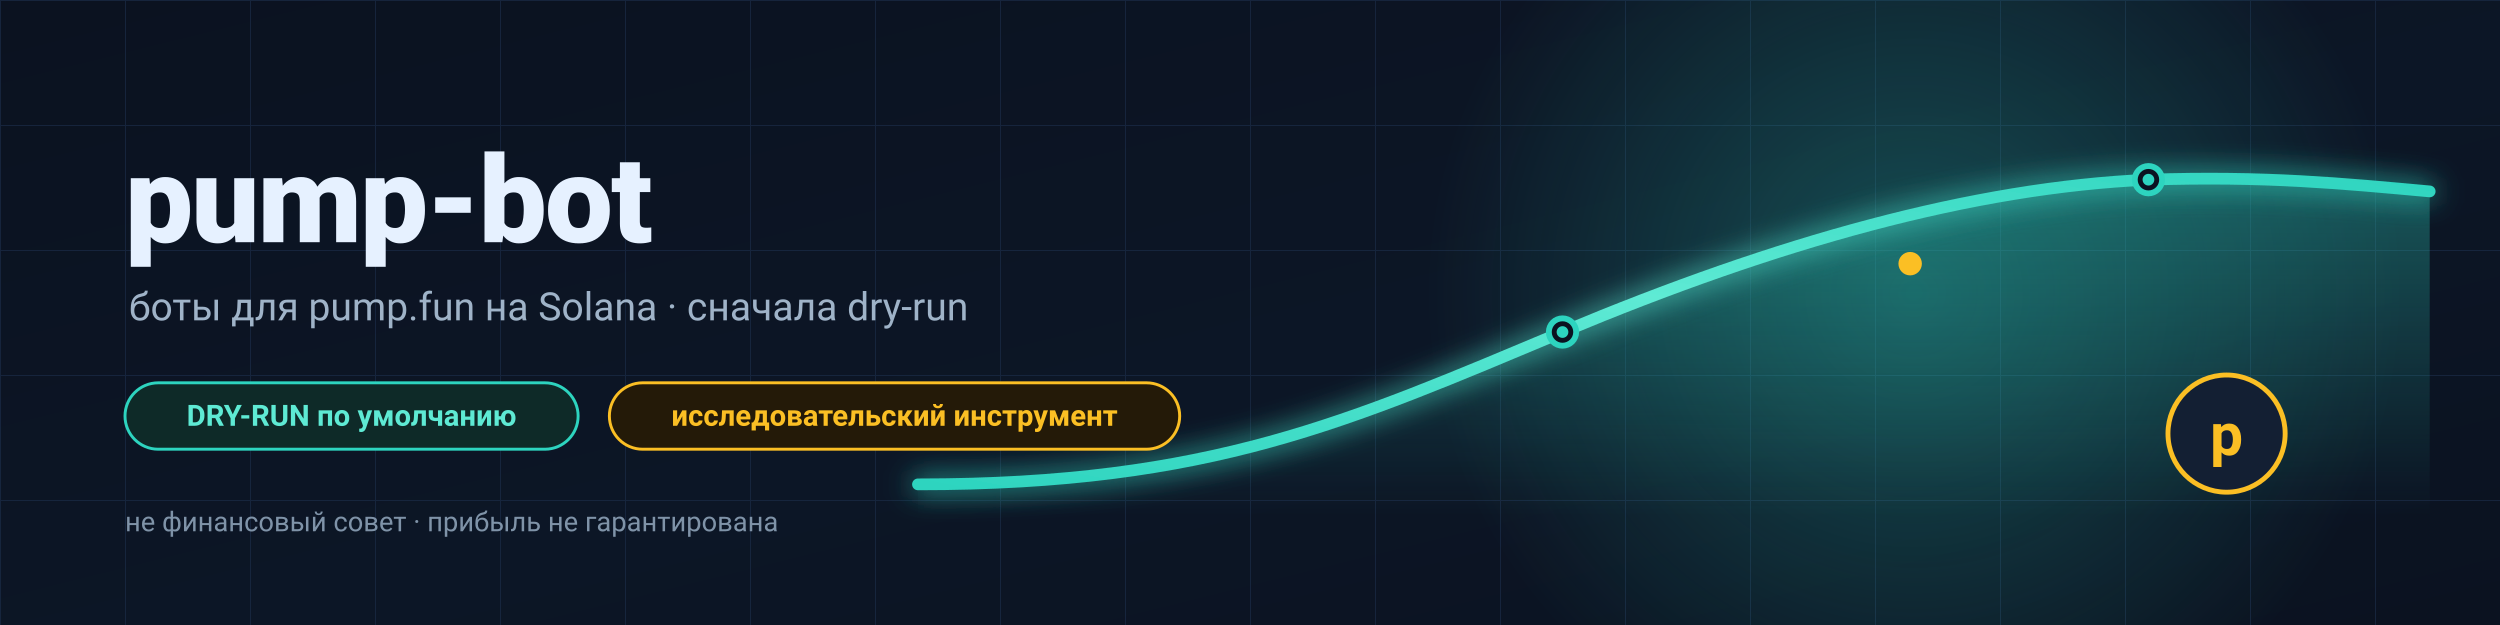
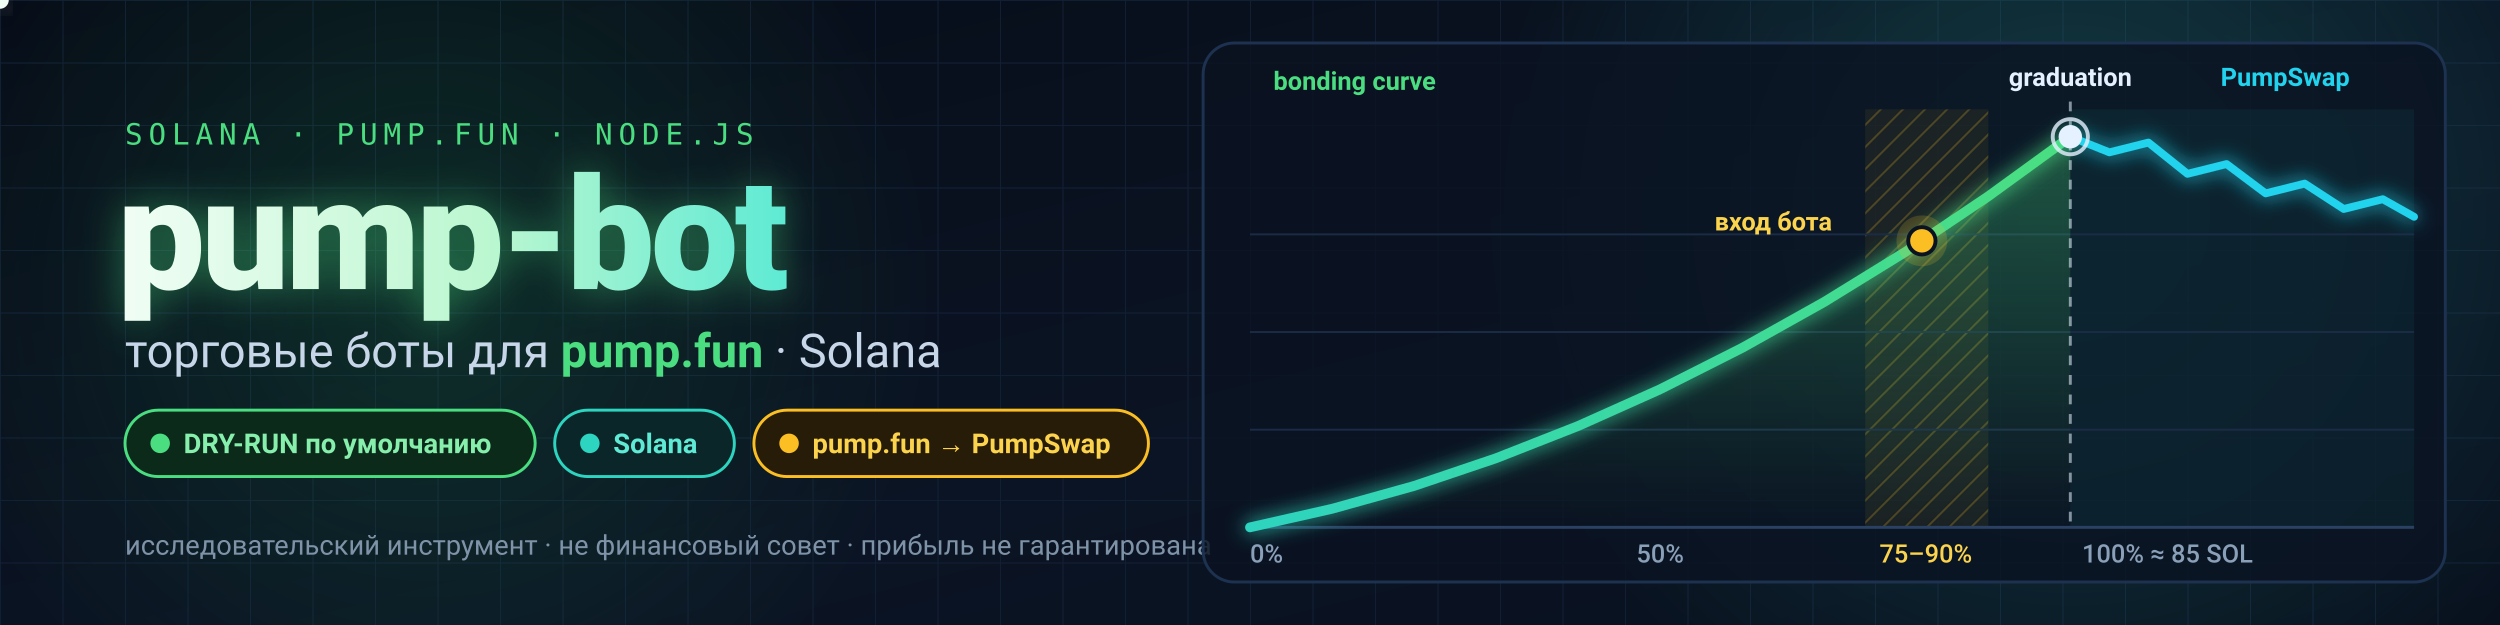
- <svg xmlns="http://www.w3.org/2000/svg" width="1280" height="320" viewBox="0 0 1280 320" role="img" aria-labelledby="bannerTitle bannerDesc">
+ <svg xmlns="http://www.w3.org/2000/svg" xmlns:xlink="http://www.w3.org/1999/xlink" width="1280" height="320" viewBox="0 0 1280 320" role="img" aria-labelledby="bannerTitle bannerDesc">
  <defs>
-     <linearGradient id="bgFill" x1="0" y1="0" x2="1" y2="1">
-       <stop offset="0" stop-color="#0b1220" />
-       <stop offset="0.55" stop-color="#0c1626" />
-       <stop offset="1" stop-color="#0b1220" />
+     <linearGradient id="bg" x1="0" y1="0" x2="1" y2="1">
+       <stop offset="0" stop-color="#070d18" />
+       <stop offset="0.6" stop-color="#0b1424" />
+       <stop offset="1" stop-color="#08101d" />
    </linearGradient>
-     <linearGradient id="curveStroke" x1="0" y1="1" x2="1" y2="0">
-       <stop offset="0" stop-color="#2dd4bf" />
-       <stop offset="0.55" stop-color="#5eead4" />
-       <stop offset="1" stop-color="#2dd4bf" />
-     </linearGradient>
-     <linearGradient id="curveArea" x1="0" y1="0" x2="0" y2="1">
-       <stop offset="0" stop-color="#2dd4bf" stop-opacity="0.34" />
-       <stop offset="1" stop-color="#2dd4bf" stop-opacity="0" />
-     </linearGradient>
-     <radialGradient id="tealGlow" cx="0.5" cy="0.5" r="0.5">
-       <stop offset="0" stop-color="#2dd4bf" stop-opacity="0.30" />
+     <radialGradient id="glowL" cx="0.5" cy="0.5" r="0.5">
+       <stop offset="0" stop-color="#22c55e" stop-opacity="0.16" />
+       <stop offset="1" stop-color="#22c55e" stop-opacity="0" />
+     </radialGradient>
+     <radialGradient id="glowR" cx="0.5" cy="0.5" r="0.5">
+       <stop offset="0" stop-color="#2dd4bf" stop-opacity="0.22" />
      <stop offset="1" stop-color="#2dd4bf" stop-opacity="0" />
    </radialGradient>
-     <filter id="softGlow" x="-25%" y="-25%" width="150%" height="150%">
-       <feGaussianBlur stdDeviation="7" result="blur" />
+     <linearGradient id="title" x1="0" y1="0" x2="1" y2="0">
+       <stop offset="0" stop-color="#f0fdf4" />
+       <stop offset="0.55" stop-color="#bbf7d0" />
+       <stop offset="1" stop-color="#5eead4" />
+     </linearGradient>
+     <linearGradient id="curve" x1="0" y1="0" x2="1" y2="0">
+       <stop offset="0" stop-color="#2dd4bf" />
+       <stop offset="1" stop-color="#4ade80" />
+     </linearGradient>
+     <linearGradient id="area" x1="0" y1="0" x2="0" y2="1">
+       <stop offset="0" stop-color="#4ade80" stop-opacity="0.30" />
+       <stop offset="1" stop-color="#4ade80" stop-opacity="0" />
+     </linearGradient>
+     <pattern id="grid" width="32" height="32" patternUnits="userSpaceOnUse">
+       <path d="M32 0H0V32" fill="none" stroke="#14233a" stroke-width="1" />
+     </pattern>
+     <pattern id="hatch" width="8" height="8" patternUnits="userSpaceOnUse" patternTransform="rotate(45)">
+       <rect width="8" height="8" fill="#fbbf24" fill-opacity="0.07" />
+       <path d="M0 0V8" stroke="#fbbf24" stroke-opacity="0.22" stroke-width="2" />
+     </pattern>
+     <filter id="glow" x="-20%" y="-40%" width="140%" height="180%">
+       <feGaussianBlur stdDeviation="5" result="b" />
      <feMerge>
-         <feMergeNode in="blur" />
+         <feMergeNode in="b" />
        <feMergeNode in="SourceGraphic" />
      </feMerge>
    </filter>
-     <pattern id="grid" width="64" height="64" patternUnits="userSpaceOnUse">
-       <path d="M64 0H0V64" fill="none" stroke="#1a2b45" stroke-width="1" />
-     </pattern>
+     <filter id="blur" x="-10%" y="-30%" width="120%" height="160%">
+       <feGaussianBlur stdDeviation="10" />
+     </filter>
+     <path id="life" d="M640 270 L682 260.5 L724 248.8 L766 234.6 L808 218.1 L850 199.3 L892 178.1 L934 154.6 L976 128.7 L1018 100.5 L1060 70 L1080 78 L1100 73 L1120 89 L1140 84 L1160 99 L1180 94 L1200 107 L1220 102 L1236 111" />
  </defs>
-   <rect width="1280" height="320" fill="url(#bgFill)" />
-   <rect width="1280" height="320" fill="url(#grid)" opacity="0.75" />
-   <circle cx="980" cy="150" r="250" fill="url(#tealGlow)" />
-   <path d="M470 248 C 620 248, 690 216, 800 170 S 1010 96, 1100 92 C 1160 90, 1200 94, 1244 98 L 1244 264 L 470 264 Z" fill="url(#curveArea)" />
-   <path d="M470 248 C 620 248, 690 216, 800 170 S 1010 96, 1100 92 C 1160 90, 1200 94, 1244 98" fill="none" stroke="url(#curveStroke)" stroke-width="6" stroke-linecap="round" filter="url(#softGlow)" />
-   <g fill="#0b1220" stroke="#2dd4bf" stroke-width="3">
-     <circle cx="800" cy="170" r="7" />
-     <circle cx="1100" cy="92" r="7" />
+   <rect width="1280" height="320" fill="url(#bg)" />
+   <rect width="1280" height="320" fill="url(#grid)" opacity="0.8" />
+   <circle cx="220" cy="150" r="260" fill="url(#glowL)" />
+   <circle cx="1060" cy="110" r="300" fill="url(#glowR)" />
+   <g font-family="system-ui, -apple-system, Segoe UI, Roboto, Arial, sans-serif">
+     <text x="64" y="74" font-family="ui-monospace, SFMono-Regular, Menlo, Consolas, monospace" font-size="15" letter-spacing="3" fill="#4ade80">SOLANA · PUMP.FUN · NODE.JS</text>
+     <text x="60" y="148" font-size="80" font-weight="800" letter-spacing="-2" fill="#4ade80" opacity="0.45" filter="url(#blur)">pump-bot</text>
+     <text x="60" y="148" font-size="80" font-weight="800" letter-spacing="-2" fill="url(#title)">pump-bot</text>
+     <text x="64" y="188" font-size="24" fill="#c7d6e8">торговые боты для <tspan fill="#4ade80" font-weight="700">pump.fun</tspan> · Solana</text>
+     <g font-size="14" font-weight="600">
+       <rect x="64" y="210" width="210" height="34" rx="17" fill="#0b2a1a" stroke="#4ade80" stroke-width="1.5" />
+       <circle cx="82" cy="227" r="5" fill="#4ade80" />
+       <text x="94" y="232" fill="#86efac">DRY-RUN по умолчанию</text>
+       <rect x="284" y="210" width="92" height="34" rx="17" fill="#0a2629" stroke="#2dd4bf" stroke-width="1.5" />
+       <circle cx="302" cy="227" r="5" fill="#2dd4bf" />
+       <text x="314" y="232" fill="#5eead4">Solana</text>
+       <rect x="386" y="210" width="202" height="34" rx="17" fill="#271c07" stroke="#fbbf24" stroke-width="1.5" />
+       <circle cx="404" cy="227" r="5" fill="#fbbf24" />
+       <text x="416" y="232" fill="#fcd34d">pump.fun → PumpSwap</text>
+     </g>
+     <text x="64" y="284" font-size="14" fill="#7f93a8">исследовательский инструмент · не финансовый совет · прибыль не гарантирована</text>
  </g>
-   <g fill="#2dd4bf">
-     <circle cx="800" cy="170" r="3" />
-     <circle cx="1100" cy="92" r="3" />
+   <rect x="616" y="22" width="636" height="276" rx="16" fill="#0a1322" fill-opacity="0.82" stroke="#1d3150" stroke-width="1.5" />
+   <rect x="1060" y="56" width="176" height="214" fill="#2dd4bf" fill-opacity="0.06" />
+   <rect x="955" y="56" width="63" height="214" fill="url(#hatch)" />
+   <path d="M640 270H1236" stroke="#2a4163" stroke-width="1.5" />
+   <g stroke="#1a2b45" stroke-width="1">
+     <path d="M640 220H1236M640 170H1236M640 120H1236" />
  </g>
-   <circle cx="978" cy="135" r="6" fill="#fbbf24" />
-   <circle cx="1140" cy="222" r="30" fill="#131f33" stroke="#fbbf24" stroke-width="2.5" />
-   <text x="1140" y="233" text-anchor="middle" font-family="system-ui, -apple-system, Segoe UI, Roboto, Arial, sans-serif" font-size="30" font-weight="700" fill="#fbbf24">p</text>
-   <text x="64" y="124" font-family="system-ui, -apple-system, Segoe UI, Roboto, Arial, sans-serif" font-size="62" font-weight="800" fill="#e6f1ff" letter-spacing="-1">pump-bot</text>
-   <text x="66" y="164" font-family="system-ui, -apple-system, Segoe UI, Roboto, Arial, sans-serif" font-size="20" fill="#9fb3c8">боты для pump.fun на Solana · сначала dry-run</text>
-   <g font-family="system-ui, -apple-system, Segoe UI, Roboto, Arial, sans-serif" font-size="15" font-weight="600">
-     <rect x="64" y="196" width="232" height="34" rx="17" fill="#0e2a28" stroke="#2dd4bf" stroke-width="1.5" />
-     <text x="180" y="218" text-anchor="middle" fill="#5eead4">DRY-RUN по умолчанию</text>
-     <rect x="312" y="196" width="292" height="34" rx="17" fill="#241a08" stroke="#fbbf24" stroke-width="1.5" />
-     <text x="458" y="218" text-anchor="middle" fill="#fbbf24">исследовательский инструмент</text>
+   <path d="M640 270 L682 260.5 L724 248.8 L766 234.6 L808 218.1 L850 199.3 L892 178.1 L934 154.6 L976 128.7 L1018 100.5 L1060 70 L1060 270 Z" fill="url(#area)" />
+   <path d="M640 270 L682 260.5 L724 248.8 L766 234.6 L808 218.1 L850 199.3 L892 178.1 L934 154.6 L976 128.7 L1018 100.5 L1060 70" fill="none" stroke="url(#curve)" stroke-width="5" stroke-linecap="round" stroke-linejoin="round" filter="url(#glow)" />
+   <path d="M1060 70 L1080 78 L1100 73 L1120 89 L1140 84 L1160 99 L1180 94 L1200 107 L1220 102 L1236 111" fill="none" stroke="#22d3ee" stroke-width="4" stroke-linecap="round" stroke-linejoin="round" filter="url(#glow)" />
+   <path d="M1060 52V270" stroke="#e6f1ff" stroke-opacity="0.55" stroke-width="1.5" stroke-dasharray="5 5" />
+   <circle cx="1060" cy="70" r="9" fill="none" stroke="#e6f1ff" stroke-width="2" opacity="0.8">
+     <animate attributeName="r" values="9;20;9" dur="2.4s" repeatCount="indefinite" />
+     <animate attributeName="opacity" values="0.8;0;0.8" dur="2.4s" repeatCount="indefinite" />
+   </circle>
+   <circle cx="1060" cy="70" r="6" fill="#e6f1ff" />
+   <circle cx="984" cy="123.3" r="13" fill="#fbbf24" fill-opacity="0.18" />
+   <circle cx="984" cy="123.3" r="7" fill="#fbbf24" stroke="#0a1322" stroke-width="2" />
+   <circle r="4.5" fill="#f0fdf4" filter="url(#glow)">
+     <animateMotion dur="7s" repeatCount="indefinite" rotate="0">
+       <mpath href="#life" xlink:href="#life" />
+     </animateMotion>
+   </circle>
+   <g font-family="system-ui, -apple-system, Segoe UI, Roboto, Arial, sans-serif" font-size="13" font-weight="600">
+     <text x="652" y="46" fill="#4ade80">bonding curve</text>
+     <text x="1060" y="44" text-anchor="middle" fill="#e6f1ff">graduation</text>
+     <text x="1170" y="44" text-anchor="middle" fill="#22d3ee">PumpSwap</text>
+     <text x="938" y="118" text-anchor="end" fill="#fcd34d">вход бота</text>
+     <g font-weight="500" fill="#8aa0b8">
+       <text x="640" y="288">0%</text>
+       <text x="850" y="288" text-anchor="middle">50%</text>
+       <text x="986" y="288" text-anchor="middle" fill="#fcd34d">75–90%</text>
+       <text x="1066" y="288">100% ≈ 85 SOL</text>
+     </g>
  </g>
-   <text x="64" y="272" font-family="system-ui, -apple-system, Segoe UI, Roboto, Arial, sans-serif" font-size="14" fill="#7f93a8">не финансовый совет · прибыль не гарантирована</text>
</svg>
